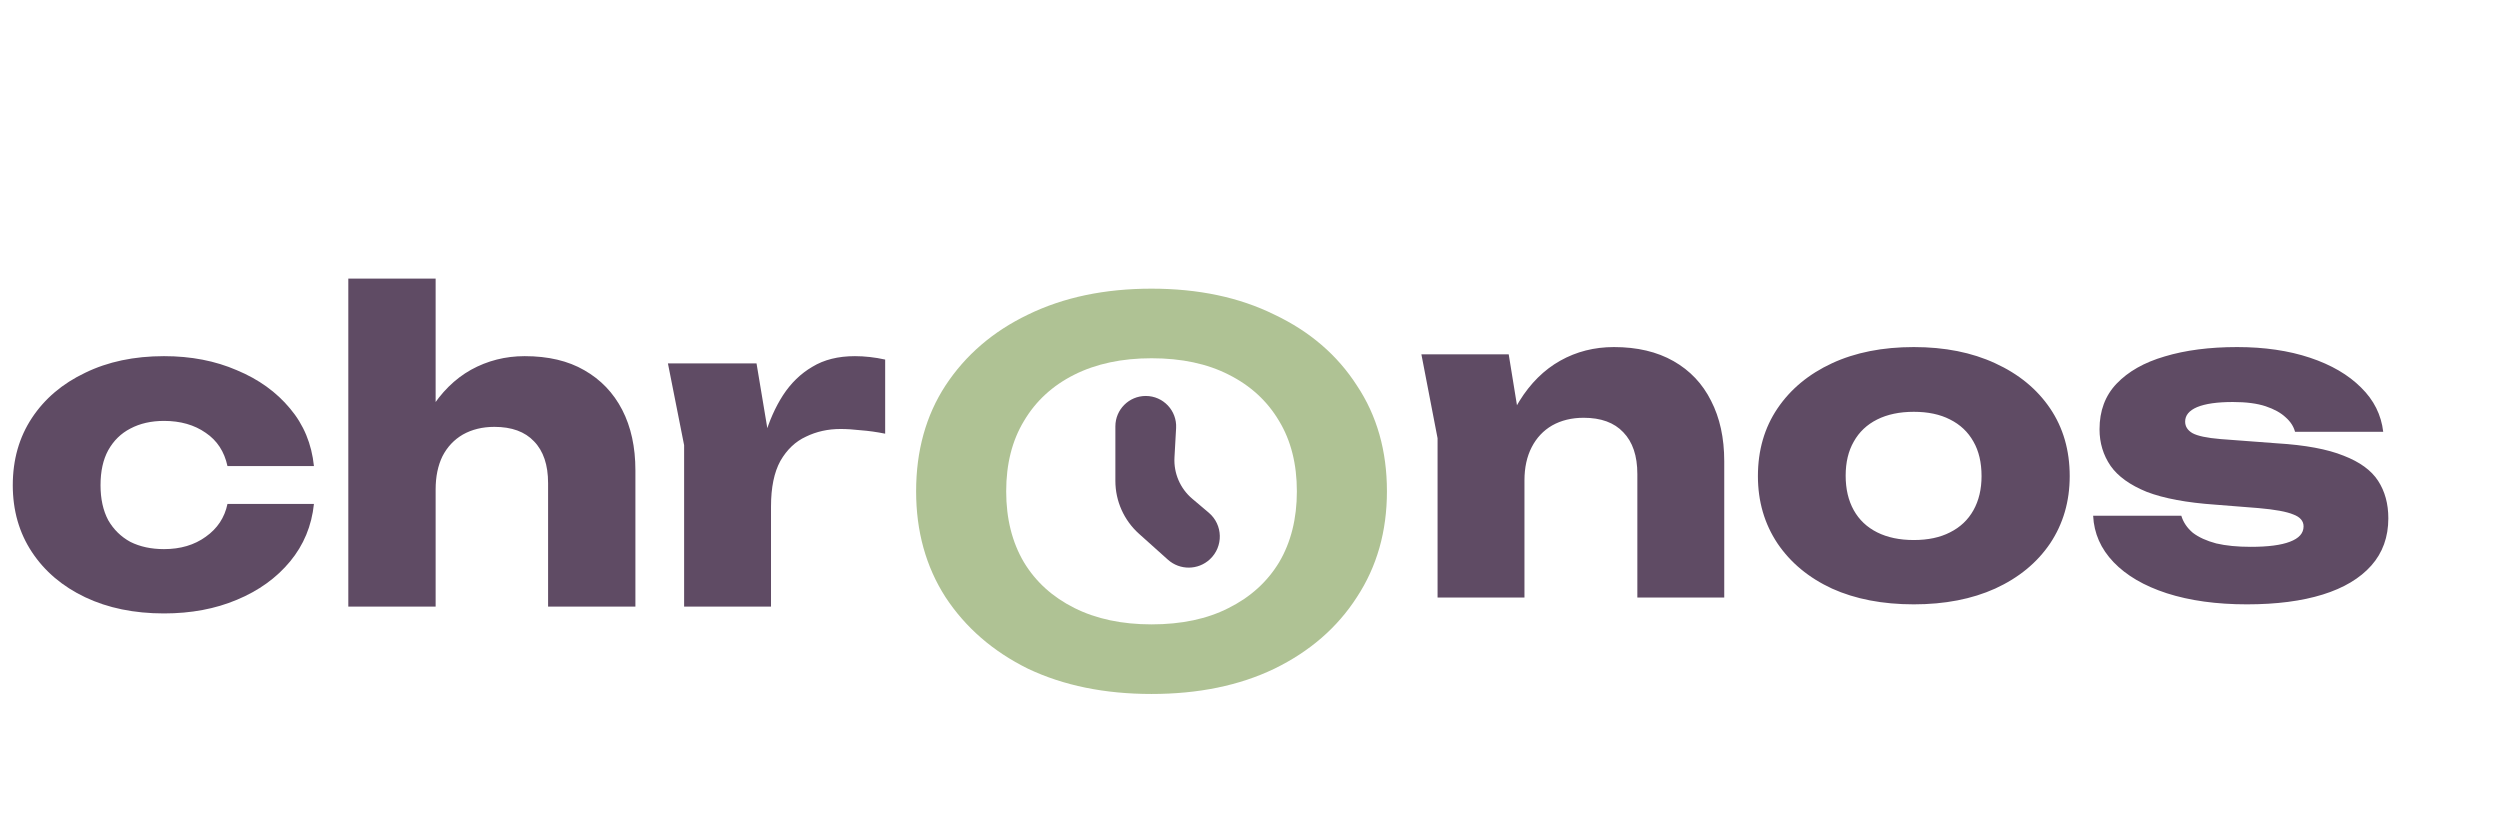
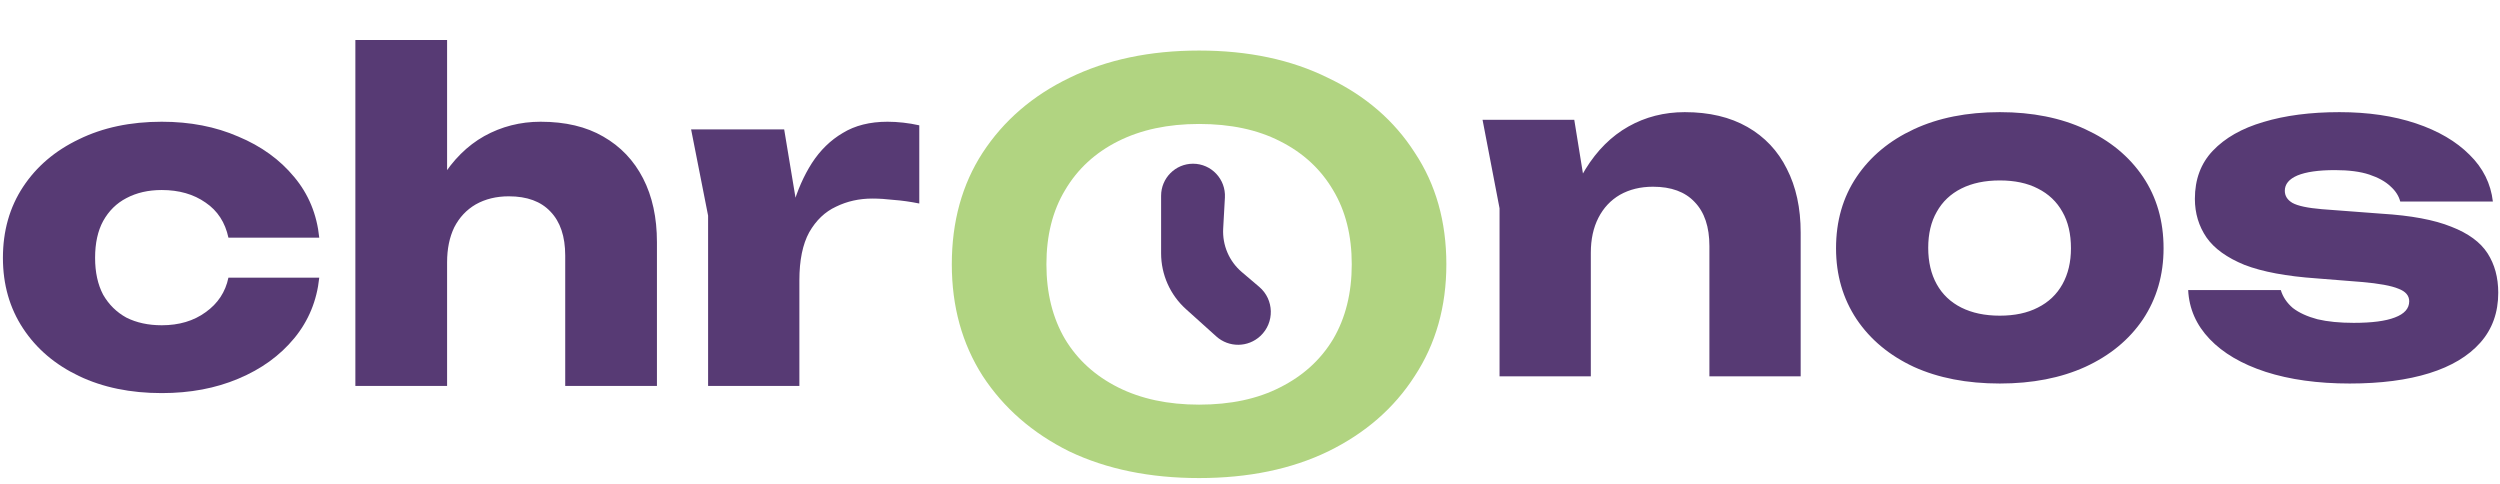
- <svg xmlns="http://www.w3.org/2000/svg" width="250" height="84" viewBox="0 0 260 87" fill="none">
-   <path d="M119.759 71.993C114.886 71.993 110.605 71.118 106.914 69.368C103.272 67.57 100.409 65.086 98.328 61.917C96.293 58.747 95.276 55.08 95.276 50.917C95.276 46.707 96.293 43.04 98.328 39.918C100.409 36.748 103.272 34.288 106.914 32.538C110.605 30.74 114.886 29.841 119.759 29.841C124.632 29.841 128.89 30.74 132.532 32.538C136.222 34.288 139.085 36.748 141.119 39.918C143.201 43.04 144.241 46.707 144.241 50.917C144.241 55.08 143.201 58.747 141.119 61.917C139.085 65.086 136.222 67.57 132.532 69.368C128.89 71.118 124.632 71.993 119.759 71.993ZM119.759 64.755C122.881 64.755 125.554 64.188 127.778 63.052C130.049 61.917 131.799 60.332 133.029 58.297C134.259 56.216 134.874 53.756 134.874 50.917C134.874 48.079 134.259 45.642 133.029 43.608C131.799 41.526 130.049 39.918 127.778 38.782C125.554 37.647 122.881 37.079 119.759 37.079C116.684 37.079 114.011 37.647 111.74 38.782C109.469 39.918 107.719 41.526 106.489 43.608C105.259 45.642 104.644 48.079 104.644 50.917C104.644 53.756 105.259 56.216 106.489 58.297C107.719 60.332 109.469 61.917 111.74 63.052C114.011 64.188 116.684 64.755 119.759 64.755Z" fill="#AFC294" />
-   <path d="M32.649 52.232C32.412 54.506 31.585 56.5 30.168 58.213C28.75 59.925 26.904 61.255 24.631 62.2C22.386 63.145 19.861 63.617 17.055 63.617C13.954 63.617 11.223 63.056 8.86 61.934C6.497 60.812 4.651 59.246 3.322 57.238C1.993 55.23 1.329 52.911 1.329 50.283C1.329 47.625 1.993 45.292 3.322 43.284C4.651 41.275 6.497 39.71 8.86 38.588C11.223 37.436 13.954 36.86 17.055 36.86C19.861 36.86 22.386 37.347 24.631 38.322C26.904 39.267 28.75 40.596 30.168 42.309C31.585 43.992 32.412 45.986 32.649 48.289H23.656C23.331 46.783 22.578 45.632 21.397 44.834C20.215 44.007 18.768 43.594 17.055 43.594C15.726 43.594 14.56 43.859 13.556 44.391C12.581 44.893 11.813 45.646 11.252 46.65C10.72 47.625 10.455 48.836 10.455 50.283C10.455 51.7 10.72 52.911 11.252 53.916C11.813 54.89 12.581 55.643 13.556 56.175C14.56 56.677 15.726 56.928 17.055 56.928C18.768 56.928 20.215 56.5 21.397 55.643C22.608 54.787 23.361 53.65 23.656 52.232H32.649ZM36.224 28.798H45.306V62.908H36.224V28.798ZM54.564 36.86C57.016 36.86 59.083 37.347 60.766 38.322C62.479 39.297 63.794 40.67 64.709 42.442C65.624 44.214 66.082 46.311 66.082 48.733V62.908H57.001V50.062C57.001 48.171 56.514 46.724 55.539 45.72C54.594 44.716 53.221 44.214 51.419 44.214C50.179 44.214 49.086 44.48 48.141 45.011C47.225 45.543 46.517 46.296 46.015 47.271C45.542 48.245 45.306 49.397 45.306 50.726L42.471 49.264C42.825 46.577 43.578 44.317 44.73 42.486C45.882 40.626 47.299 39.223 48.983 38.278C50.696 37.333 52.556 36.86 54.564 36.86ZM69.464 37.613H78.679L80.185 46.65V62.908H71.148V46.119L69.464 37.613ZM92.057 37.215V44.923C91.171 44.745 90.329 44.627 89.532 44.568C88.764 44.48 88.055 44.435 87.406 44.435C86.106 44.435 84.91 44.701 83.817 45.233C82.725 45.735 81.839 46.577 81.159 47.758C80.51 48.939 80.185 50.519 80.185 52.498L78.457 50.372C78.693 48.541 79.048 46.828 79.52 45.233C79.993 43.608 80.628 42.176 81.425 40.936C82.252 39.666 83.271 38.676 84.482 37.968C85.693 37.229 87.169 36.86 88.912 36.86C89.414 36.86 89.931 36.89 90.462 36.949C90.994 37.008 91.525 37.096 92.057 37.215Z" fill="#5F4B64" />
-   <path d="M147.824 36.668H156.905L158.544 46.768V61.963H149.507V45.395L147.824 36.668ZM167.847 35.915C170.269 35.915 172.336 36.402 174.049 37.377C175.762 38.351 177.062 39.725 177.948 41.496C178.863 43.269 179.321 45.365 179.321 47.787V61.963H170.284V49.116C170.284 47.226 169.797 45.779 168.822 44.775C167.877 43.771 166.504 43.269 164.702 43.269C163.462 43.269 162.369 43.534 161.424 44.066C160.508 44.597 159.8 45.351 159.298 46.325C158.795 47.3 158.544 48.452 158.544 49.781L155.754 48.319C156.108 45.631 156.861 43.372 158.013 41.541C159.165 39.68 160.582 38.277 162.266 37.332C163.949 36.387 165.81 35.915 167.847 35.915ZM199.037 62.672C195.788 62.672 192.953 62.125 190.531 61.033C188.11 59.91 186.22 58.345 184.861 56.337C183.503 54.299 182.823 51.966 182.823 49.337C182.823 46.65 183.503 44.302 184.861 42.294C186.22 40.286 188.11 38.72 190.531 37.598C192.953 36.476 195.788 35.915 199.037 35.915C202.256 35.915 205.076 36.476 207.498 37.598C209.949 38.72 211.854 40.286 213.213 42.294C214.571 44.302 215.25 46.65 215.25 49.337C215.25 51.966 214.571 54.299 213.213 56.337C211.854 58.345 209.949 59.91 207.498 61.033C205.076 62.125 202.256 62.672 199.037 62.672ZM199.037 55.983C200.514 55.983 201.769 55.717 202.802 55.185C203.866 54.654 204.678 53.886 205.239 52.882C205.8 51.877 206.081 50.696 206.081 49.337C206.081 47.92 205.8 46.724 205.239 45.749C204.678 44.745 203.866 43.977 202.802 43.446C201.769 42.914 200.514 42.648 199.037 42.648C197.56 42.648 196.29 42.914 195.227 43.446C194.164 43.977 193.352 44.745 192.791 45.749C192.23 46.724 191.949 47.905 191.949 49.293C191.949 50.681 192.23 51.877 192.791 52.882C193.352 53.886 194.164 54.654 195.227 55.185C196.29 55.717 197.56 55.983 199.037 55.983ZM248.386 53.723C248.386 55.672 247.795 57.311 246.614 58.64C245.433 59.969 243.749 60.974 241.564 61.653C239.379 62.332 236.75 62.672 233.679 62.672C230.519 62.672 227.743 62.288 225.35 61.52C222.988 60.752 221.142 59.674 219.813 58.286C218.484 56.898 217.775 55.288 217.687 53.457H226.857C227.063 54.137 227.462 54.727 228.053 55.229C228.673 55.702 229.485 56.071 230.489 56.337C231.493 56.573 232.689 56.691 234.077 56.691C235.879 56.691 237.237 56.514 238.153 56.16C239.098 55.805 239.571 55.274 239.571 54.565C239.571 54.004 239.216 53.59 238.507 53.325C237.799 53.029 236.588 52.808 234.875 52.66L230.401 52.306C227.418 52.099 225.04 51.656 223.268 50.977C221.526 50.268 220.271 49.367 219.503 48.274C218.735 47.152 218.351 45.882 218.351 44.465C218.351 42.545 218.942 40.965 220.123 39.725C221.334 38.455 223.003 37.51 225.129 36.889C227.285 36.24 229.795 35.915 232.66 35.915C235.495 35.915 238.02 36.284 240.235 37.022C242.45 37.761 244.222 38.794 245.551 40.123C246.88 41.423 247.648 42.958 247.855 44.73H238.685C238.537 44.169 238.212 43.667 237.71 43.224C237.208 42.752 236.514 42.368 235.628 42.072C234.742 41.777 233.605 41.629 232.217 41.629C230.593 41.629 229.352 41.807 228.496 42.161C227.669 42.515 227.255 43.017 227.255 43.667C227.255 44.169 227.506 44.568 228.008 44.863C228.54 45.159 229.515 45.365 230.932 45.483L236.824 45.926C239.748 46.104 242.051 46.532 243.735 47.211C245.418 47.861 246.614 48.732 247.323 49.825C248.032 50.918 248.386 52.217 248.386 53.723Z" fill="#5F4B64" />
-   <path d="M123.992 51.686C122.737 50.624 122.054 49.035 122.145 47.395L122.315 44.336C122.415 42.524 120.973 41 119.159 41C117.414 41 115.999 42.415 115.999 44.16V49.833C115.999 51.931 116.891 53.93 118.454 55.331L121.461 58.026C122.709 59.144 124.602 59.127 125.828 57.986C127.25 56.663 127.196 54.397 125.714 53.143L123.992 51.686Z" fill="#5F4B64" />
+ <svg xmlns="http://www.w3.org/2000/svg" width="238" height="46" viewBox="0 0 238 46" fill="none">
+   <path d="M114.153 45.511C109.467 45.511 105.351 44.666 101.802 42.976C98.3 41.24 95.547 38.842 93.546 35.782C91.59 32.721 90.612 29.181 90.612 25.161C90.612 21.096 91.59 17.556 93.546 14.541C95.547 11.481 98.3 9.106 101.802 7.416C105.351 5.68 109.467 4.812 114.153 4.812C118.838 4.812 122.933 5.68 126.435 7.416C129.983 9.106 132.736 11.481 134.691 14.541C136.693 17.556 137.693 21.096 137.693 25.161C137.693 29.181 136.693 32.721 134.691 35.782C132.736 38.842 129.983 41.24 126.435 42.976C122.933 44.666 118.838 45.511 114.153 45.511ZM114.153 38.522C117.155 38.522 119.725 37.974 121.863 36.878C124.047 35.782 125.73 34.251 126.913 32.287C128.095 30.277 128.687 27.902 128.687 25.161C128.687 22.421 128.095 20.068 126.913 18.104C125.73 16.094 124.047 14.541 121.863 13.445C119.725 12.349 117.155 11.801 114.153 11.801C111.196 11.801 108.626 12.349 106.442 13.445C104.259 14.541 102.576 16.094 101.393 18.104C100.211 20.068 99.619 22.421 99.619 25.161C99.619 27.902 100.211 30.277 101.393 32.287C102.576 34.251 104.259 35.782 106.442 36.878C108.626 37.974 111.196 38.522 114.153 38.522Z" fill="#B1D481" />
+   <path d="M30.393 26.431C30.166 28.627 29.371 30.551 28.008 32.205C26.645 33.859 24.87 35.142 22.683 36.055C20.525 36.967 18.097 37.423 15.399 37.423C12.418 37.423 9.791 36.882 7.519 35.798C5.247 34.715 3.473 33.203 2.195 31.264C0.917 29.325 0.278 27.087 0.278 24.549C0.278 21.983 0.917 19.73 2.195 17.791C3.473 15.852 5.247 14.341 7.519 13.257C9.791 12.145 12.418 11.589 15.399 11.589C18.097 11.589 20.525 12.06 22.683 13.001C24.87 13.913 26.645 15.196 28.008 16.85C29.371 18.475 30.166 20.4 30.393 22.624H21.746C21.434 21.17 20.709 20.058 19.574 19.288C18.438 18.49 17.046 18.09 15.399 18.09C14.121 18.09 13 18.347 12.034 18.86C11.097 19.345 10.359 20.072 9.819 21.042C9.308 21.983 9.053 23.152 9.053 24.549C9.053 25.918 9.308 27.087 9.819 28.056C10.359 28.997 11.097 29.724 12.034 30.238C13 30.722 14.121 30.965 15.399 30.965C17.046 30.965 18.438 30.551 19.574 29.724C20.738 28.898 21.462 27.8 21.746 26.431H30.393ZM33.831 3.805H42.563V36.739H33.831V3.805ZM51.466 11.589C53.823 11.589 55.811 12.06 57.429 13.001C59.076 13.942 60.34 15.268 61.22 16.979C62.1 18.689 62.541 20.714 62.541 23.052V36.739H53.809V24.335C53.809 22.51 53.34 21.113 52.403 20.143C51.494 19.174 50.174 18.689 48.441 18.689C47.249 18.689 46.198 18.946 45.289 19.459C44.409 19.973 43.728 20.7 43.245 21.641C42.791 22.582 42.563 23.694 42.563 24.977L39.837 23.565C40.178 20.971 40.902 18.789 42.01 17.021C43.117 15.225 44.48 13.87 46.099 12.958C47.746 12.046 49.535 11.589 51.466 11.589ZM65.793 12.316H74.653L76.101 21.042V36.739H67.411V20.529L65.793 12.316ZM87.516 11.931V19.374C86.664 19.203 85.855 19.088 85.088 19.032C84.35 18.946 83.669 18.903 83.044 18.903C81.794 18.903 80.644 19.16 79.594 19.673C78.543 20.158 77.691 20.971 77.038 22.111C76.413 23.252 76.101 24.777 76.101 26.688L74.439 24.635C74.667 22.867 75.007 21.213 75.462 19.673C75.916 18.105 76.527 16.722 77.293 15.524C78.089 14.298 79.068 13.343 80.233 12.659C81.397 11.946 82.817 11.589 84.492 11.589C84.975 11.589 85.472 11.618 85.983 11.675C86.494 11.732 87.005 11.817 87.516 11.931Z" fill="#573A74" />
+   <path d="M141.138 11.403H149.87L151.446 21.155V35.826H142.757V19.83L141.138 11.403ZM160.391 10.676C162.72 10.676 164.708 11.147 166.355 12.088C168.002 13.029 169.252 14.355 170.104 16.066C170.984 17.776 171.424 19.801 171.424 22.139V35.826H162.735V23.422C162.735 21.597 162.266 20.2 161.329 19.231C160.42 18.261 159.1 17.776 157.367 17.776C156.175 17.776 155.124 18.033 154.215 18.546C153.335 19.06 152.654 19.787 152.171 20.728C151.688 21.669 151.446 22.781 151.446 24.064L148.763 22.652C149.104 20.058 149.828 17.876 150.936 16.108C152.043 14.312 153.406 12.957 155.025 12.045C156.643 11.133 158.433 10.676 160.391 10.676ZM190.382 36.511C187.258 36.511 184.532 35.983 182.203 34.928C179.875 33.844 178.058 32.333 176.751 30.394C175.445 28.427 174.791 26.174 174.791 23.636C174.791 21.041 175.445 18.774 176.751 16.835C178.058 14.896 179.875 13.385 182.203 12.302C184.532 11.218 187.258 10.676 190.382 10.676C193.477 10.676 196.188 11.218 198.517 12.302C200.874 13.385 202.706 14.896 204.013 16.835C205.318 18.774 205.971 21.041 205.971 23.636C205.971 26.174 205.318 28.427 204.013 30.394C202.706 32.333 200.874 33.844 198.517 34.928C196.188 35.983 193.477 36.511 190.382 36.511ZM190.382 30.052C191.802 30.052 193.009 29.795 194.002 29.282C195.025 28.769 195.806 28.027 196.345 27.058C196.885 26.088 197.155 24.948 197.155 23.636C197.155 22.268 196.885 21.113 196.345 20.172C195.806 19.202 195.025 18.461 194.002 17.948C193.009 17.434 191.802 17.178 190.382 17.178C188.962 17.178 187.74 17.434 186.718 17.948C185.696 18.461 184.915 19.202 184.376 20.172C183.837 21.113 183.566 22.253 183.566 23.593C183.566 24.934 183.837 26.088 184.376 27.058C184.915 28.027 185.696 28.769 186.718 29.282C187.74 29.795 188.962 30.052 190.382 30.052ZM237.833 27.871C237.833 29.753 237.264 31.335 236.129 32.618C234.993 33.901 233.374 34.871 231.273 35.527C229.172 36.183 226.644 36.511 223.691 36.511C220.653 36.511 217.984 36.14 215.683 35.398C213.412 34.657 211.637 33.616 210.359 32.276C209.081 30.936 208.399 29.382 208.314 27.614H217.132C217.33 28.27 217.713 28.84 218.282 29.325C218.878 29.781 219.659 30.138 220.624 30.394C221.589 30.622 222.739 30.736 224.074 30.736C225.807 30.736 227.113 30.565 227.993 30.223C228.902 29.881 229.357 29.368 229.357 28.683C229.357 28.142 229.015 27.742 228.334 27.486C227.653 27.201 226.488 26.987 224.841 26.844L220.539 26.502C217.671 26.302 215.385 25.875 213.681 25.219C212.006 24.534 210.799 23.665 210.061 22.61C209.322 21.526 208.953 20.3 208.953 18.931C208.953 17.078 209.521 15.552 210.657 14.355C211.821 13.129 213.426 12.216 215.47 11.617C217.543 10.99 219.957 10.676 222.712 10.676C225.438 10.676 227.865 11.033 229.995 11.746C232.125 12.459 233.829 13.457 235.107 14.74C236.385 15.994 237.123 17.477 237.322 19.188H228.505C228.363 18.646 228.05 18.161 227.567 17.734C227.085 17.277 226.417 16.907 225.565 16.622C224.713 16.337 223.62 16.194 222.286 16.194C220.724 16.194 219.531 16.365 218.708 16.707C217.913 17.049 217.514 17.534 217.514 18.161C217.514 18.646 217.756 19.031 218.238 19.316C218.75 19.601 219.688 19.801 221.05 19.915L226.715 20.343C229.527 20.514 231.741 20.927 233.361 21.583C234.979 22.21 236.129 23.052 236.811 24.107C237.492 25.162 237.833 26.416 237.833 27.871Z" fill="#573A74" />
+   <path d="M118.223 25.903C117.016 24.878 116.36 23.345 116.447 21.76L116.611 18.807C116.707 17.058 115.32 15.586 113.576 15.586C111.898 15.586 110.537 16.952 110.537 18.638V24.114C110.537 26.14 111.395 28.07 112.898 29.423L115.789 32.025C116.989 33.105 118.81 33.088 119.988 31.986C121.356 30.71 121.304 28.521 119.879 27.31L118.223 25.903Z" fill="#573A74" />
</svg>
